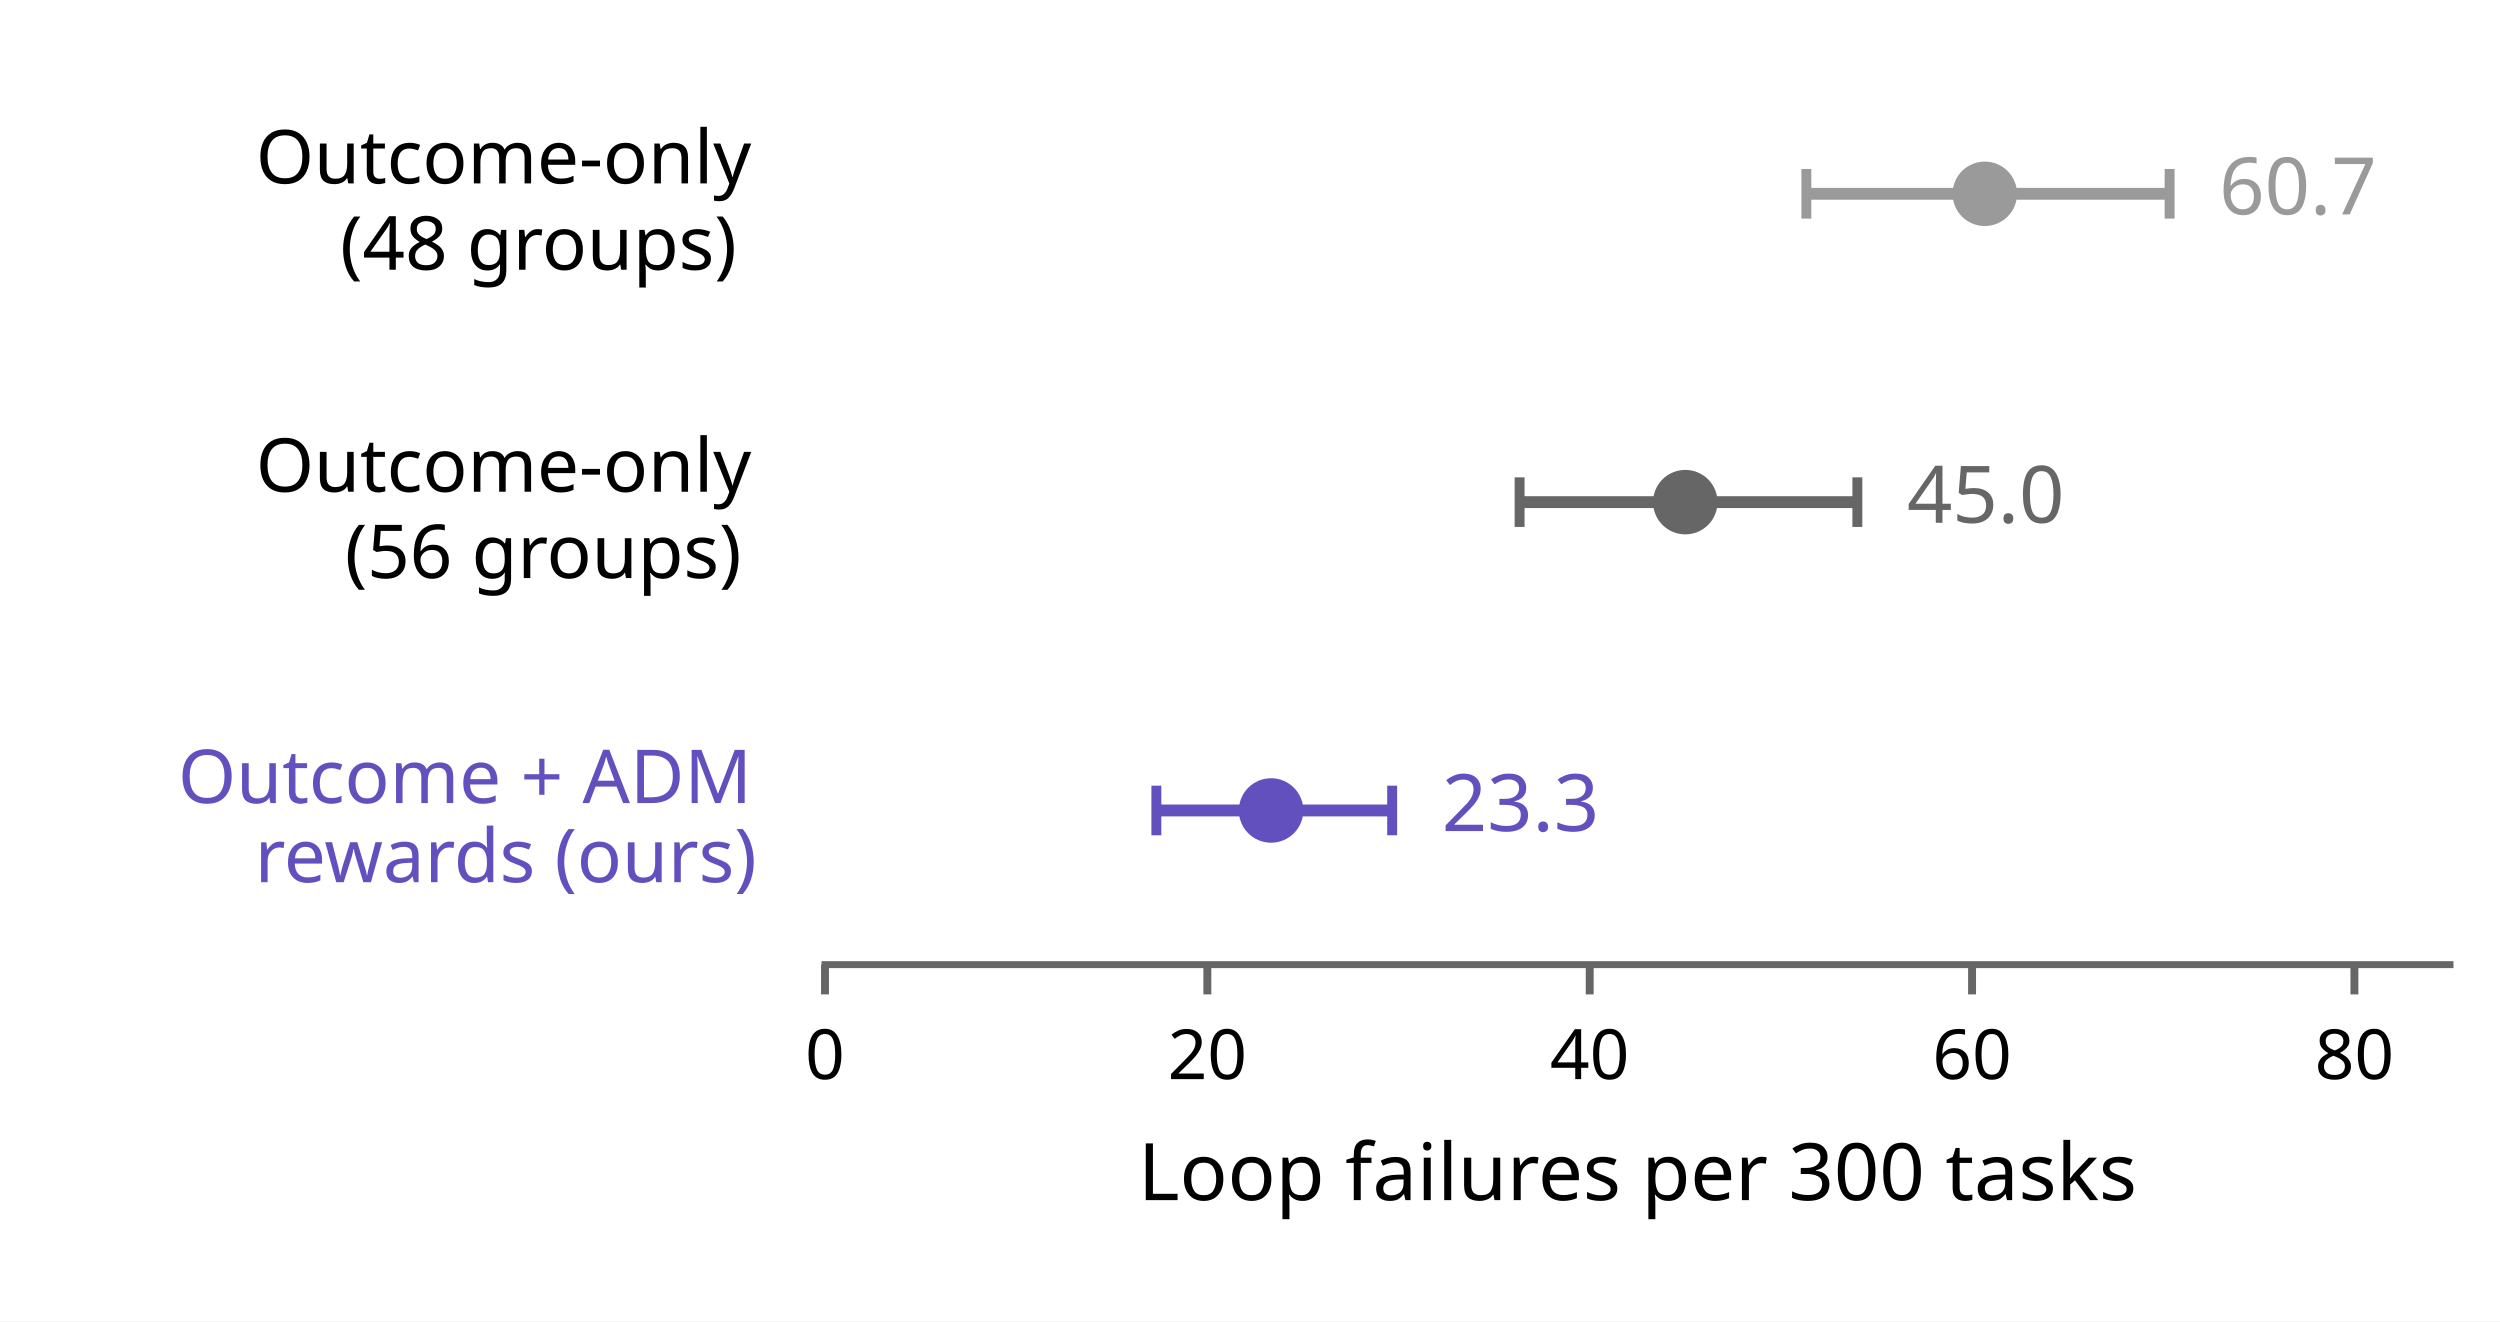
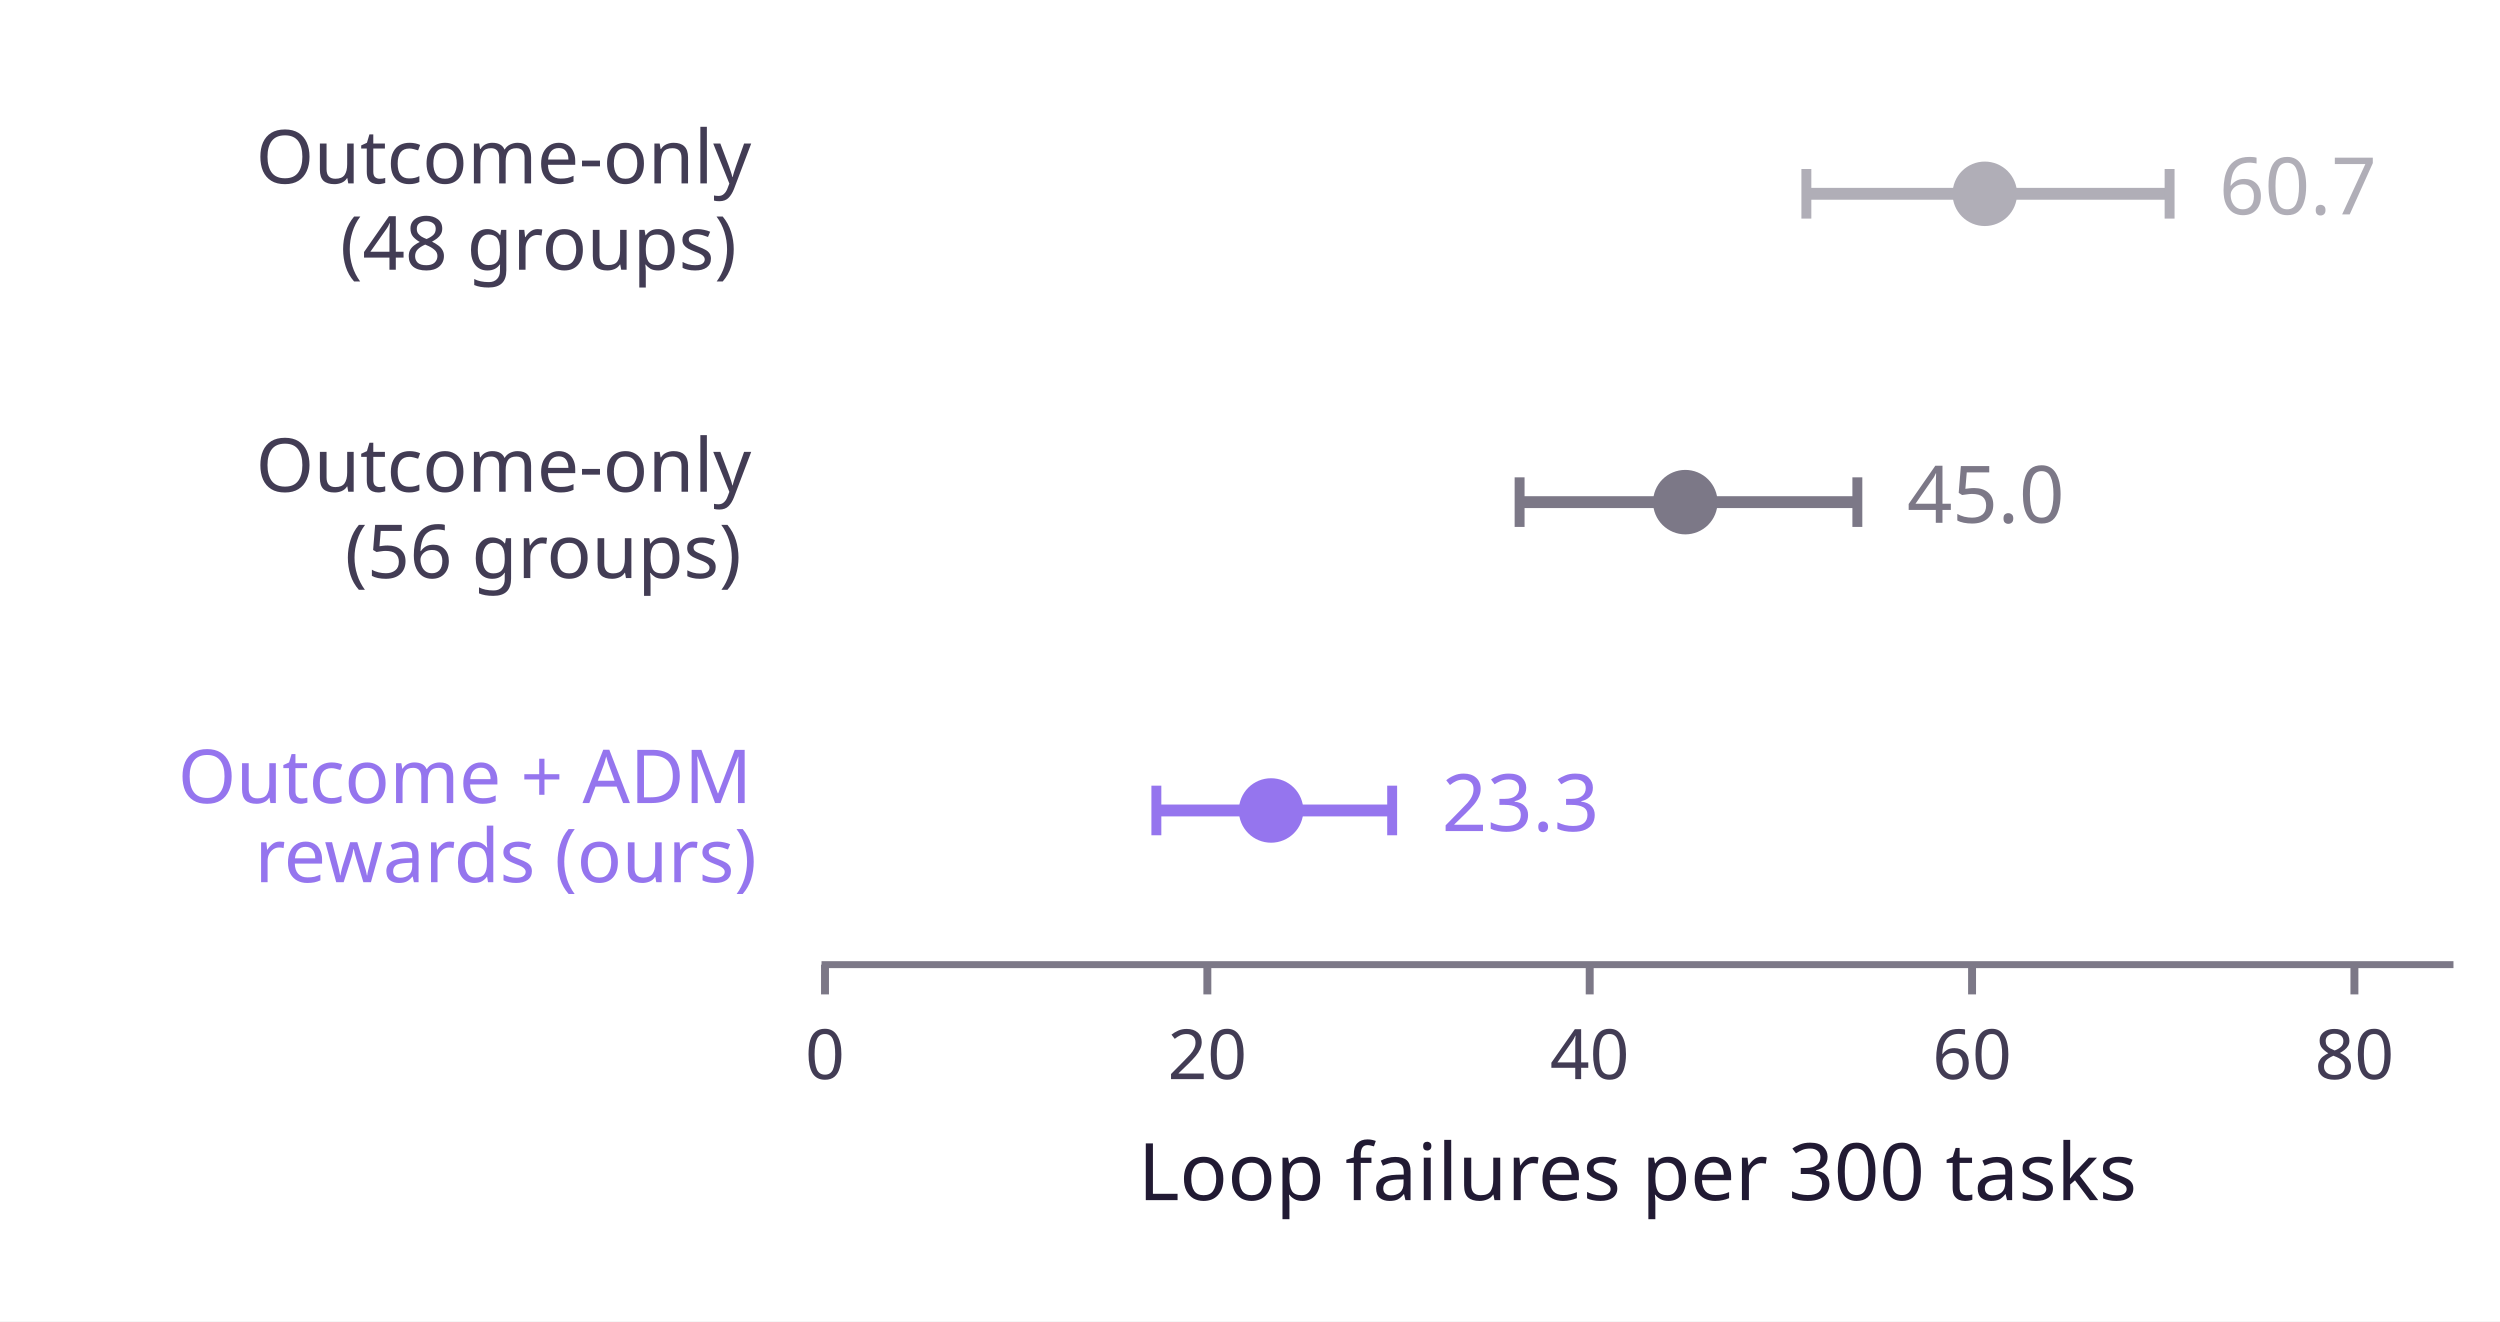
<svg xmlns="http://www.w3.org/2000/svg" xmlns:xlink="http://www.w3.org/1999/xlink" width="252pt" height="133.2pt" viewBox="0 0 252 133.2" version="1.1">
  <defs>
    <style type="text/css">*{stroke-linejoin: round; stroke-linecap: butt}</style>
  </defs>
  <g id="figure_1">
    <g id="patch_1">
      <path d="M 0 133.2 L 252 133.2 L 252 0 L 0 0 z " style="fill: #ffffff" />
    </g>
    <g id="axes_1">
      <g id="patch_2">
        <path d="M 83.16 97.236 L 246.96 97.236 L 246.96 3.996 L 83.16 3.996 z " style="fill: #ffffff" />
      </g>
      <g id="matplotlib.axis_1">
        <g id="xtick_1">
          <g id="line2d_1">
            <defs>
-               <path id="m7a758f73c8" d="M 0 0 L 0 3 " style="stroke: #666666; stroke-width: 0.8" />
+               <path id="ma2b94e6982" d="M 0 0 L 0 3 " style="stroke: #7c7887; stroke-width: 0.8" />
            </defs>
            <g>
-               <use xlink:href="#m7a758f73c8" x="83.16" y="97.236" style="fill: #666666; stroke: #666666; stroke-width: 0.8" />
+               <use xlink:href="#ma2b94e6982" x="83.16" y="97.236" style="fill: #7c7887; stroke: #7c7887; stroke-width: 0.8" />
            </g>
          </g>
          <g id="text_1">
-             <text style="font: 7px 'Albert Sans'; text-anchor: middle" x="83.16" y="108.776" transform="rotate(-0 83.16 108.776)">0</text>
+             <text style="fill: #423c54; font: 7px 'Albert Sans'; text-anchor: middle" x="83.16" y="108.776" transform="rotate(-0 83.16 108.776)">0</text>
          </g>
        </g>
        <g id="xtick_2">
          <g id="line2d_2">
            <g>
-               <use xlink:href="#m7a758f73c8" x="121.701" y="97.236" style="fill: #666666; stroke: #666666; stroke-width: 0.8" />
+               <use xlink:href="#ma2b94e6982" x="121.701" y="97.236" style="fill: #7c7887; stroke: #7c7887; stroke-width: 0.8" />
            </g>
          </g>
          <g id="text_2">
-             <text style="font: 7px 'Albert Sans'; text-anchor: middle" x="121.701" y="108.776" transform="rotate(-0 121.7012 108.776)">20</text>
+             <text style="fill: #423c54; font: 7px 'Albert Sans'; text-anchor: middle" x="121.701" y="108.776" transform="rotate(-0 121.7012 108.776)">20</text>
          </g>
        </g>
        <g id="xtick_3">
          <g id="line2d_3">
            <g>
-               <use xlink:href="#m7a758f73c8" x="160.242" y="97.236" style="fill: #666666; stroke: #666666; stroke-width: 0.8" />
+               <use xlink:href="#ma2b94e6982" x="160.242" y="97.236" style="fill: #7c7887; stroke: #7c7887; stroke-width: 0.8" />
            </g>
          </g>
          <g id="text_3">
-             <text style="font: 7px 'Albert Sans'; text-anchor: middle" x="160.242" y="108.776" transform="rotate(-0 160.2424 108.776)">40</text>
+             <text style="fill: #423c54; font: 7px 'Albert Sans'; text-anchor: middle" x="160.242" y="108.776" transform="rotate(-0 160.2424 108.776)">40</text>
          </g>
        </g>
        <g id="xtick_4">
          <g id="line2d_4">
            <g>
-               <use xlink:href="#m7a758f73c8" x="198.784" y="97.236" style="fill: #666666; stroke: #666666; stroke-width: 0.8" />
+               <use xlink:href="#ma2b94e6982" x="198.784" y="97.236" style="fill: #7c7887; stroke: #7c7887; stroke-width: 0.8" />
            </g>
          </g>
          <g id="text_4">
-             <text style="font: 7px 'Albert Sans'; text-anchor: middle" x="198.784" y="108.776" transform="rotate(-0 198.7835 108.776)">60</text>
+             <text style="fill: #423c54; font: 7px 'Albert Sans'; text-anchor: middle" x="198.784" y="108.776" transform="rotate(-0 198.7835 108.776)">60</text>
          </g>
        </g>
        <g id="xtick_5">
          <g id="line2d_5">
            <g>
-               <use xlink:href="#m7a758f73c8" x="237.325" y="97.236" style="fill: #666666; stroke: #666666; stroke-width: 0.8" />
+               <use xlink:href="#ma2b94e6982" x="237.325" y="97.236" style="fill: #7c7887; stroke: #7c7887; stroke-width: 0.8" />
            </g>
          </g>
          <g id="text_5">
-             <text style="font: 7px 'Albert Sans'; text-anchor: middle" x="237.325" y="108.776" transform="rotate(-0 237.3247 108.776)">80</text>
+             <text style="fill: #423c54; font: 7px 'Albert Sans'; text-anchor: middle" x="237.325" y="108.776" transform="rotate(-0 237.3247 108.776)">80</text>
          </g>
        </g>
        <g id="text_6">
-           <text style="font: 8px 'Albert Sans'; text-anchor: middle" x="165.06" y="120.976" transform="rotate(-0 165.06 120.976)">Loop failures per 300 tasks</text>
+           <text style="fill: #211a33; font: 8px 'Albert Sans'; text-anchor: middle" x="165.06" y="120.976" transform="rotate(-0 165.06 120.976)">Loop failures per 300 tasks</text>
        </g>
      </g>
      <g id="matplotlib.axis_2">
        <g id="ytick_1">
          <g id="line2d_6" />
          <g id="text_7">
-             <text style="font: 7.5px 'Albert Sans'" transform="translate(25.79164 18.486)">Outcome-only</text>
-             <text style="font: 7.5px 'Albert Sans'" transform="translate(34.28773 27.186)">(48 groups)</text>
+             <text style="fill: #423c54; font: 7.5px 'Albert Sans'" transform="translate(25.79164 18.486)">Outcome-only</text>
+             <text style="fill: #423c54; font: 7.5px 'Albert Sans'" transform="translate(34.28773 27.186)">(48 groups)</text>
          </g>
        </g>
        <g id="ytick_2">
          <g id="line2d_7" />
          <g id="text_8">
-             <text style="font: 7.5px 'Albert Sans'" transform="translate(25.79164 49.566)">Outcome-only</text>
-             <text style="font: 7.5px 'Albert Sans'" transform="translate(34.76703 58.266)">(56 groups)</text>
+             <text style="fill: #423c54; font: 7.5px 'Albert Sans'" transform="translate(25.79164 49.566)">Outcome-only</text>
+             <text style="fill: #423c54; font: 7.5px 'Albert Sans'" transform="translate(34.76703 58.266)">(56 groups)</text>
          </g>
        </g>
        <g id="ytick_3">
          <g id="line2d_8" />
          <g id="text_9">
-             <text style="fill: #6250be; font: 500 7.5px 'Albert Sans'" transform="translate(17.94477 80.946)">Outcome + ADM</text>
-             <text style="fill: #6250be; font: 500 7.5px 'Albert Sans'" transform="translate(25.6768 88.926)">rewards (ours)</text>
+             <text style="fill: #9575ee; font: 500 7.5px 'Albert Sans'" transform="translate(17.94477 80.946)">Outcome + ADM</text>
+             <text style="fill: #9575ee; font: 500 7.5px 'Albert Sans'" transform="translate(25.6768 88.926)">rewards (ours)</text>
          </g>
        </g>
      </g>
      <g id="patch_3">
-         <path d="M 83.16 97.236 L 246.96 97.236 " style="fill: none; stroke: #666666; stroke-width: 0.7; stroke-linejoin: miter; stroke-linecap: square" />
+         <path d="M 83.16 97.236 L 246.96 97.236 " style="fill: none; stroke: #7c7887; stroke-width: 0.7; stroke-linejoin: miter; stroke-linecap: square" />
      </g>
      <g id="LineCollection_1">
-         <path d="M 182.082 19.536 L 218.696 19.536 " clip-path="url(#p64c317047e)" style="fill: none; stroke: #9a9a9a; stroke-width: 1.2" />
+         <path d="M 182.082 19.536 L 218.696 19.536 " clip-path="url(#p64c317047e)" style="fill: none; stroke: #b0aeb7; stroke-width: 1.2" />
      </g>
      <g id="line2d_9">
        <defs>
-           <path id="m336a2b7bd8" d="M 0 2.5 L 0 -2.5 " style="stroke: #9a9a9a" />
+           <path id="md43d62062c" d="M 0 2.5 L 0 -2.5 " style="stroke: #b0aeb7" />
        </defs>
        <g clip-path="url(#p64c317047e)">
-           <use xlink:href="#m336a2b7bd8" x="182.082" y="19.536" style="fill: #9a9a9a; stroke: #9a9a9a" />
+           <use xlink:href="#md43d62062c" x="182.082" y="19.536" style="fill: #b0aeb7; stroke: #b0aeb7" />
        </g>
      </g>
      <g id="line2d_10">
        <g clip-path="url(#p64c317047e)">
-           <use xlink:href="#m336a2b7bd8" x="218.696" y="19.536" style="fill: #9a9a9a; stroke: #9a9a9a" />
+           <use xlink:href="#md43d62062c" x="218.696" y="19.536" style="fill: #b0aeb7; stroke: #b0aeb7" />
        </g>
      </g>
      <g id="text_10">
-         <text style="fill: #9a9a9a; font: 8px 'Albert Sans'; text-anchor: start" x="223.696" y="21.616" transform="rotate(-0 223.6965 21.616)">60.7</text>
+         <text style="fill: #b0aeb7; font: 8px 'Albert Sans'; text-anchor: start" x="223.696" y="21.616" transform="rotate(-0 223.6965 21.616)">60.7</text>
      </g>
      <g id="LineCollection_2">
-         <path d="M 153.176 50.616 L 187.221 50.616 " clip-path="url(#p64c317047e)" style="fill: none; stroke: #666666; stroke-width: 1.2" />
+         <path d="M 153.176 50.616 L 187.221 50.616 " clip-path="url(#p64c317047e)" style="fill: none; stroke: #7c7887; stroke-width: 1.2" />
      </g>
      <g id="line2d_11">
        <defs>
-           <path id="ma924c04aca" d="M 0 2.5 L 0 -2.5 " style="stroke: #666666" />
+           <path id="me5d9dcf1bb" d="M 0 2.5 L 0 -2.5 " style="stroke: #7c7887" />
        </defs>
        <g clip-path="url(#p64c317047e)">
-           <use xlink:href="#ma924c04aca" x="153.176" y="50.616" style="fill: #666666; stroke: #666666" />
+           <use xlink:href="#me5d9dcf1bb" x="153.176" y="50.616" style="fill: #7c7887; stroke: #7c7887" />
        </g>
      </g>
      <g id="line2d_12">
        <g clip-path="url(#p64c317047e)">
-           <use xlink:href="#ma924c04aca" x="187.221" y="50.616" style="fill: #666666; stroke: #666666" />
+           <use xlink:href="#me5d9dcf1bb" x="187.221" y="50.616" style="fill: #7c7887; stroke: #7c7887" />
        </g>
      </g>
      <g id="text_11">
-         <text style="fill: #666666; font: 8px 'Albert Sans'; text-anchor: start" x="192.221" y="52.696" transform="rotate(-0 192.2212 52.696)">45.0</text>
+         <text style="fill: #7c7887; font: 8px 'Albert Sans'; text-anchor: start" x="192.221" y="52.696" transform="rotate(-0 192.2212 52.696)">45.0</text>
      </g>
      <g id="LineCollection_3">
-         <path d="M 116.562 81.696 L 140.329 81.696 " clip-path="url(#p64c317047e)" style="fill: none; stroke: #6250be; stroke-width: 1.2" />
+         <path d="M 116.562 81.696 L 140.329 81.696 " clip-path="url(#p64c317047e)" style="fill: none; stroke: #9575ee; stroke-width: 1.2" />
      </g>
      <g id="line2d_13">
        <defs>
-           <path id="mb71b720b10" d="M 0 2.5 L 0 -2.5 " style="stroke: #6250be" />
+           <path id="m6302bd6d7b" d="M 0 2.5 L 0 -2.5 " style="stroke: #9575ee" />
        </defs>
        <g clip-path="url(#p64c317047e)">
-           <use xlink:href="#mb71b720b10" x="116.562" y="81.696" style="fill: #6250be; stroke: #6250be" />
+           <use xlink:href="#m6302bd6d7b" x="116.562" y="81.696" style="fill: #9575ee; stroke: #9575ee" />
        </g>
      </g>
      <g id="line2d_14">
        <g clip-path="url(#p64c317047e)">
-           <use xlink:href="#mb71b720b10" x="140.329" y="81.696" style="fill: #6250be; stroke: #6250be" />
+           <use xlink:href="#m6302bd6d7b" x="140.329" y="81.696" style="fill: #9575ee; stroke: #9575ee" />
        </g>
      </g>
      <g id="text_12">
-         <text style="fill: #6250be; font: 8px 'Albert Sans'; text-anchor: start" x="145.329" y="83.776" transform="rotate(-0 145.3294 83.776)">23.3</text>
+         <text style="fill: #9575ee; font: 8px 'Albert Sans'; text-anchor: start" x="145.329" y="83.776" transform="rotate(-0 145.3294 83.776)">23.3</text>
      </g>
      <g id="line2d_15">
        <defs>
-           <path id="m56204ff0d7" d="M 0 2.75 C 0.729 2.75 1.429 2.46 1.945 1.945 C 2.46 1.429 2.75 0.729 2.75 0 C 2.75 -0.729 2.46 -1.429 1.945 -1.945 C 1.429 -2.46 0.729 -2.75 0 -2.75 C -0.729 -2.75 -1.429 -2.46 -1.945 -1.945 C -2.46 -1.429 -2.75 -0.729 -2.75 0 C -2.75 0.729 -2.46 1.429 -1.945 1.945 C -1.429 2.46 -0.729 2.75 0 2.75 z " style="stroke: #9a9a9a" />
+           <path id="m562e999186" d="M 0 2.75 C 0.729 2.75 1.429 2.46 1.945 1.945 C 2.46 1.429 2.75 0.729 2.75 0 C 2.75 -0.729 2.46 -1.429 1.945 -1.945 C 1.429 -2.46 0.729 -2.75 0 -2.75 C -0.729 -2.75 -1.429 -2.46 -1.945 -1.945 C -2.46 -1.429 -2.75 -0.729 -2.75 0 C -2.75 0.729 -2.46 1.429 -1.945 1.945 C -1.429 2.46 -0.729 2.75 0 2.75 z " style="stroke: #b0aeb7" />
        </defs>
        <g clip-path="url(#p64c317047e)">
-           <use xlink:href="#m56204ff0d7" x="200.068" y="19.536" style="fill: #9a9a9a; stroke: #9a9a9a" />
+           <use xlink:href="#m562e999186" x="200.068" y="19.536" style="fill: #b0aeb7; stroke: #b0aeb7" />
        </g>
      </g>
      <g id="line2d_16">
        <defs>
-           <path id="mc2d3015d0d" d="M 0 2.75 C 0.729 2.75 1.429 2.46 1.945 1.945 C 2.46 1.429 2.75 0.729 2.75 0 C 2.75 -0.729 2.46 -1.429 1.945 -1.945 C 1.429 -2.46 0.729 -2.75 0 -2.75 C -0.729 -2.75 -1.429 -2.46 -1.945 -1.945 C -2.46 -1.429 -2.75 -0.729 -2.75 0 C -2.75 0.729 -2.46 1.429 -1.945 1.945 C -1.429 2.46 -0.729 2.75 0 2.75 z " style="stroke: #666666" />
+           <path id="mbc2032698a" d="M 0 2.75 C 0.729 2.75 1.429 2.46 1.945 1.945 C 2.46 1.429 2.75 0.729 2.75 0 C 2.75 -0.729 2.46 -1.429 1.945 -1.945 C 1.429 -2.46 0.729 -2.75 0 -2.75 C -0.729 -2.75 -1.429 -2.46 -1.945 -1.945 C -2.46 -1.429 -2.75 -0.729 -2.75 0 C -2.75 0.729 -2.46 1.429 -1.945 1.945 C -1.429 2.46 -0.729 2.75 0 2.75 z " style="stroke: #7c7887" />
        </defs>
        <g clip-path="url(#p64c317047e)">
-           <use xlink:href="#mc2d3015d0d" x="169.878" y="50.616" style="fill: #666666; stroke: #666666" />
+           <use xlink:href="#mbc2032698a" x="169.878" y="50.616" style="fill: #7c7887; stroke: #7c7887" />
        </g>
      </g>
      <g id="line2d_17">
        <defs>
-           <path id="ma0111cfd72" d="M 0 2.75 C 0.729 2.75 1.429 2.46 1.945 1.945 C 2.46 1.429 2.75 0.729 2.75 0 C 2.75 -0.729 2.46 -1.429 1.945 -1.945 C 1.429 -2.46 0.729 -2.75 0 -2.75 C -0.729 -2.75 -1.429 -2.46 -1.945 -1.945 C -2.46 -1.429 -2.75 -0.729 -2.75 0 C -2.75 0.729 -2.46 1.429 -1.945 1.945 C -1.429 2.46 -0.729 2.75 0 2.75 z " style="stroke: #6250be" />
+           <path id="m60f103bb81" d="M 0 2.75 C 0.729 2.75 1.429 2.46 1.945 1.945 C 2.46 1.429 2.75 0.729 2.75 0 C 2.75 -0.729 2.46 -1.429 1.945 -1.945 C 1.429 -2.46 0.729 -2.75 0 -2.75 C -0.729 -2.75 -1.429 -2.46 -1.945 -1.945 C -2.46 -1.429 -2.75 -0.729 -2.75 0 C -2.75 0.729 -2.46 1.429 -1.945 1.945 C -1.429 2.46 -0.729 2.75 0 2.75 z " style="stroke: #9575ee" />
        </defs>
        <g clip-path="url(#p64c317047e)">
-           <use xlink:href="#ma0111cfd72" x="128.125" y="81.696" style="fill: #6250be; stroke: #6250be" />
+           <use xlink:href="#m60f103bb81" x="128.125" y="81.696" style="fill: #9575ee; stroke: #9575ee" />
        </g>
      </g>
    </g>
  </g>
  <defs>
    <clipPath id="p64c317047e">
      <rect x="83.16" y="3.996" width="163.8" height="93.24" />
    </clipPath>
  </defs>
</svg>
